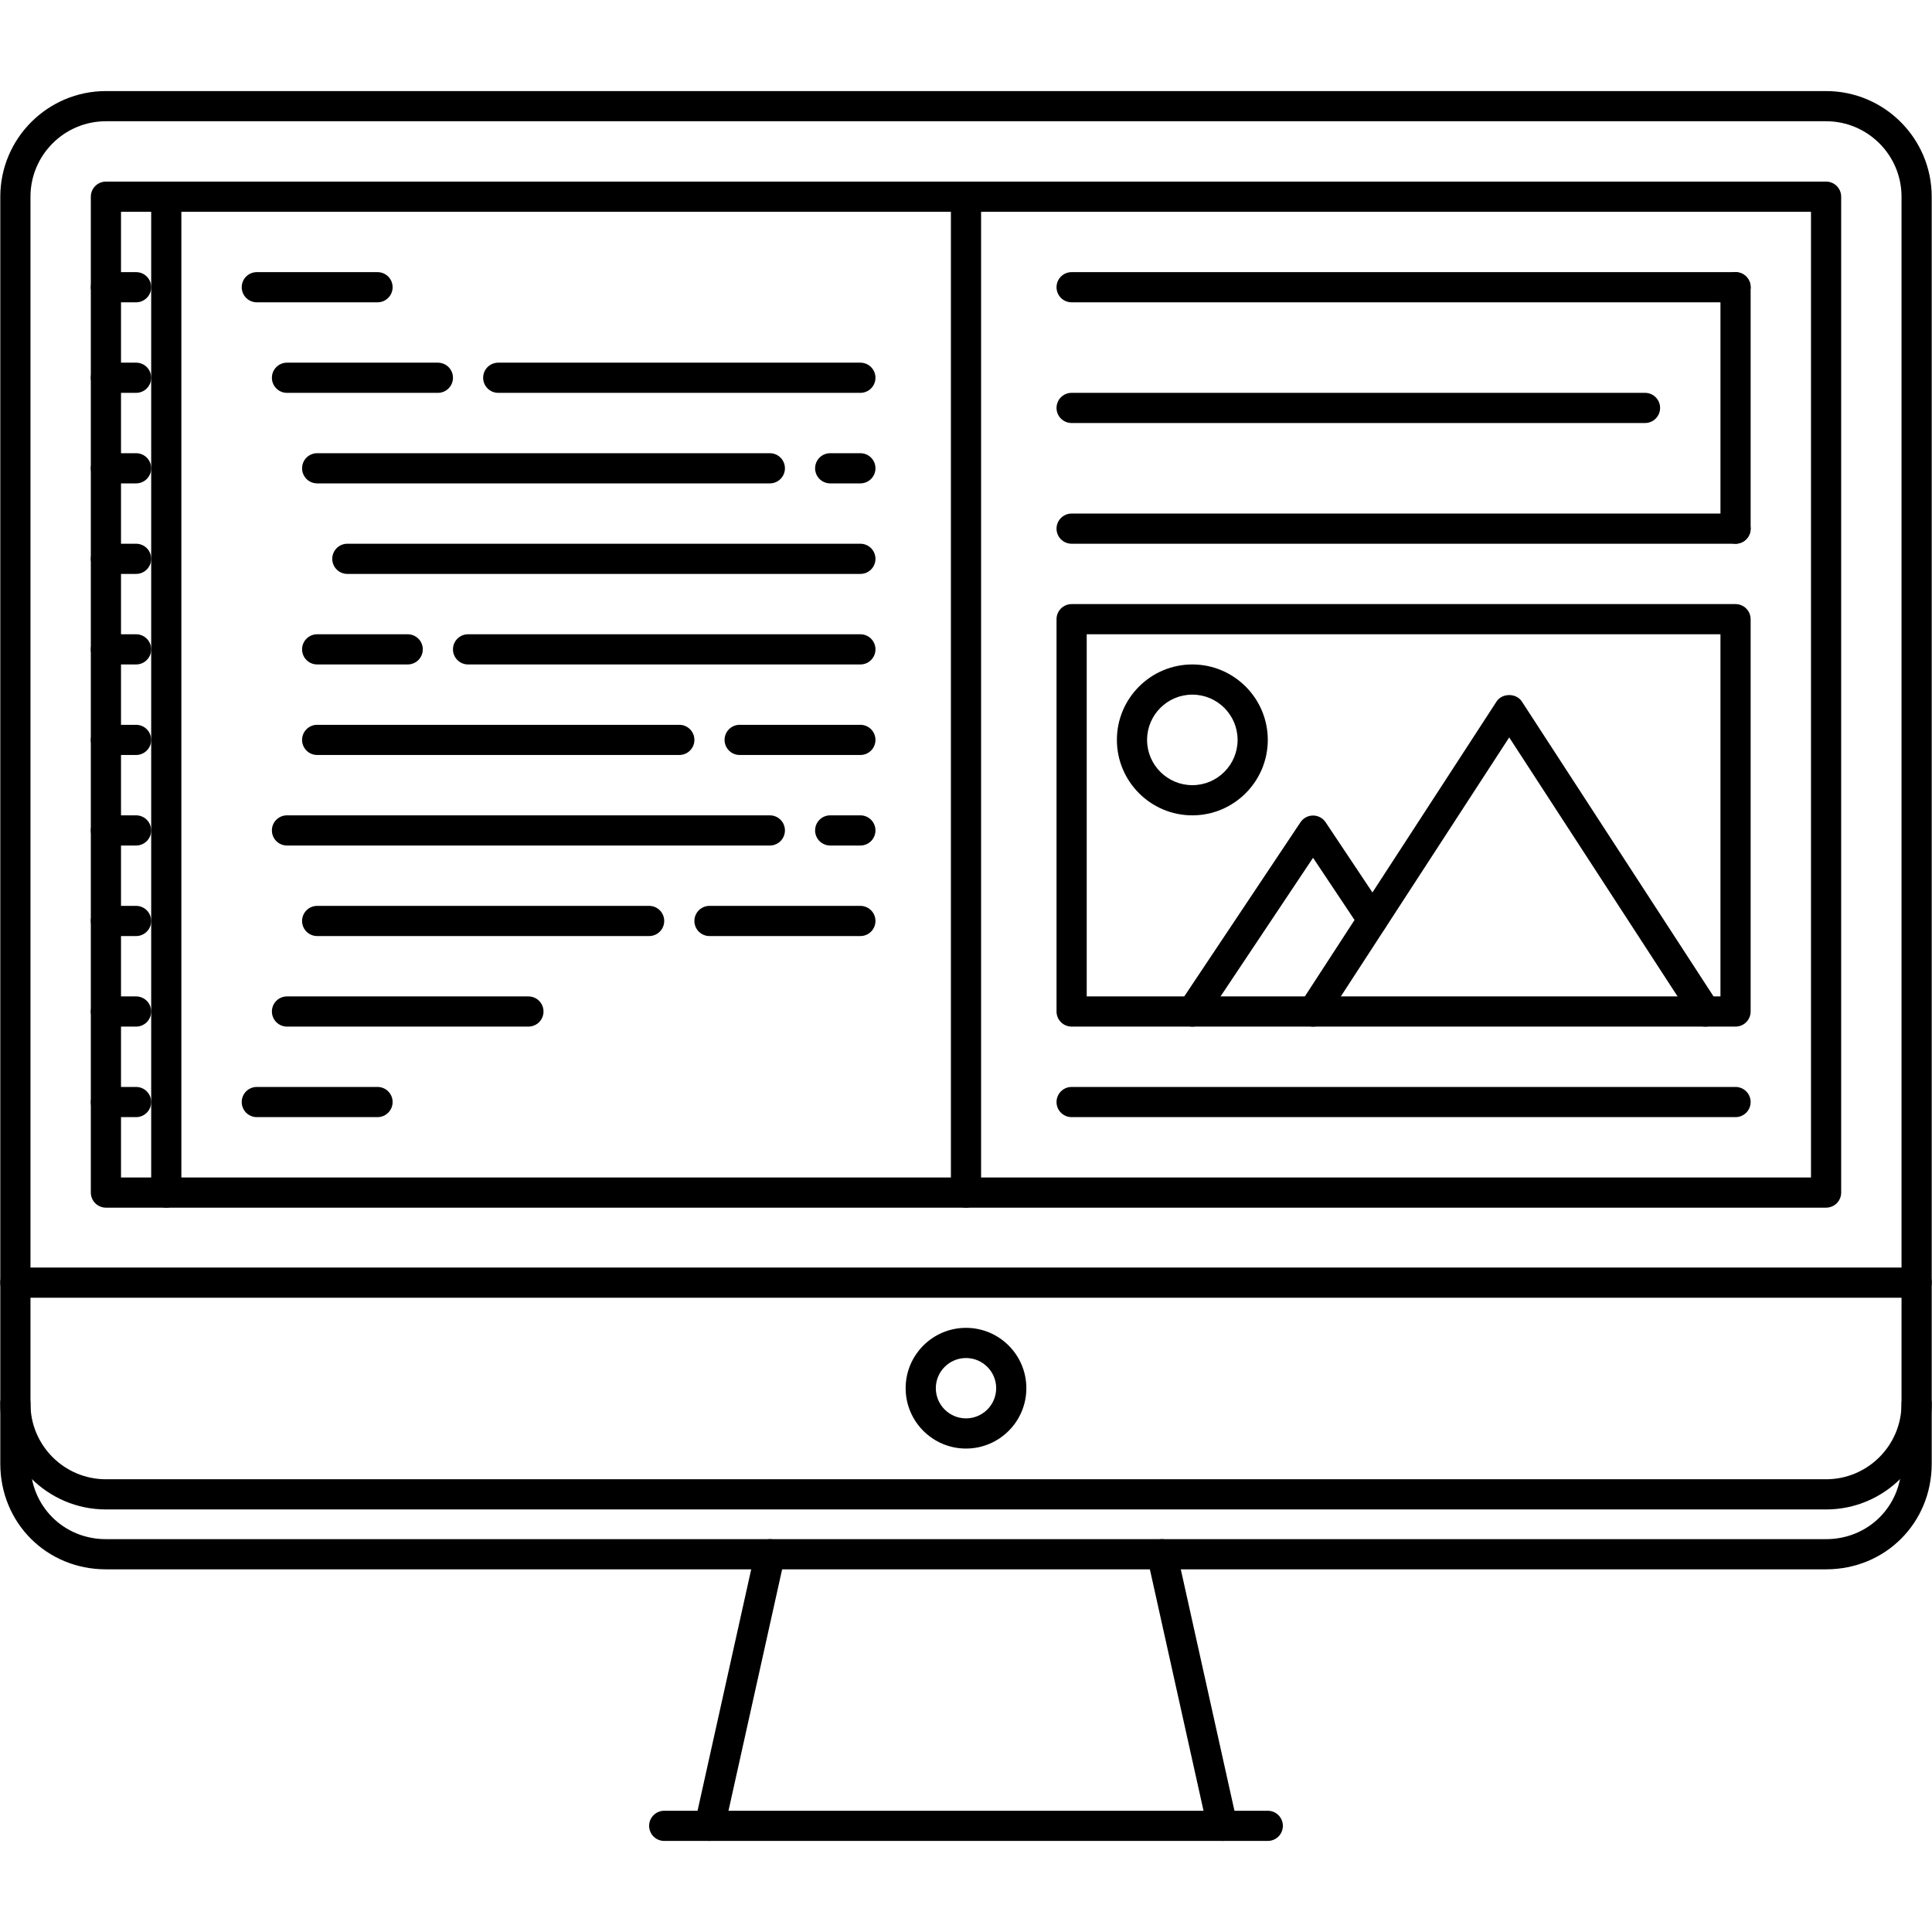
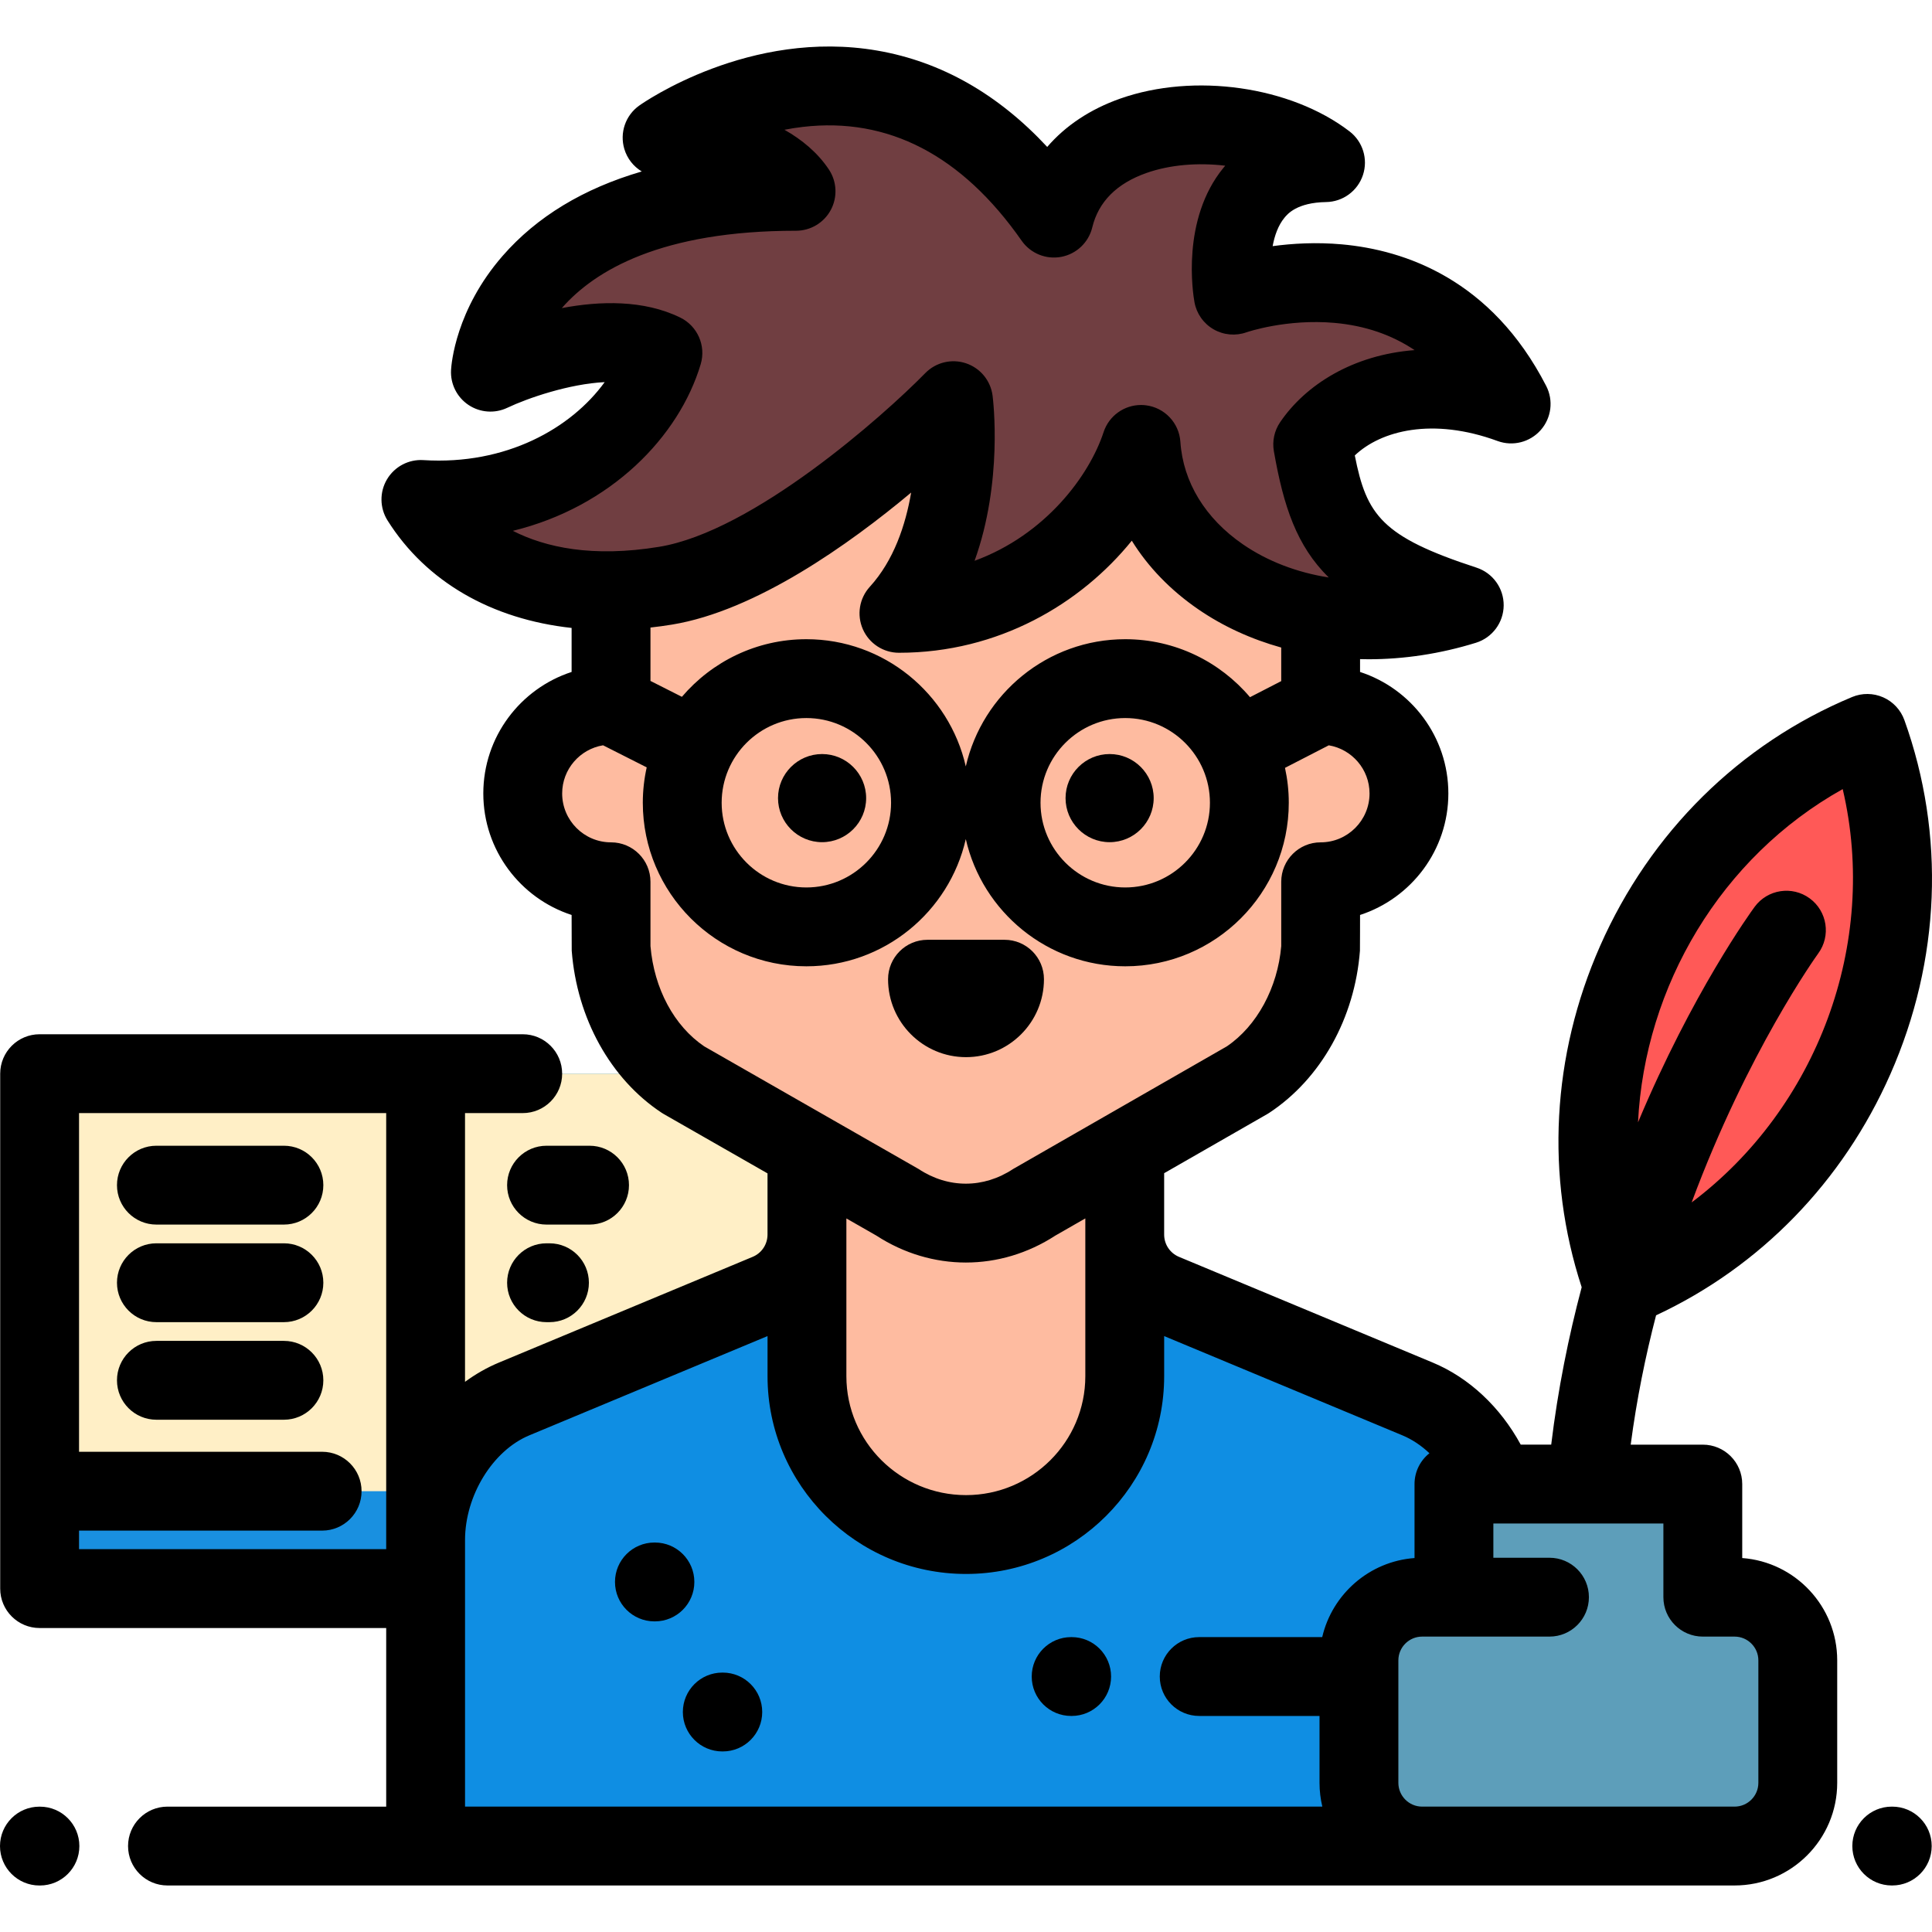
- <svg xmlns="http://www.w3.org/2000/svg" width="800px" height="800px" viewBox="0 0 1024 1024" fill="#000000" class="icon" version="1.1">
-   <path d="M1015.848 687.82H8.156a7.992 7.992 0 0 1-7.998-7.996 7.994 7.994 0 0 1 7.998-7.998h1007.692a7.992 7.992 0 0 1 7.996 7.998 7.992 7.992 0 0 1-7.996 7.996zM512 767.766c-17.636 0-31.99-14.34-31.99-31.99s14.354-31.99 31.99-31.99 31.992 14.34 31.992 31.99-14.356 31.99-31.992 31.99z m0-47.984c-8.826 0-15.996 7.184-15.996 15.994s7.17 15.994 15.996 15.994c8.824 0 15.996-7.184 15.996-15.994s-7.172-15.994-15.996-15.994zM376.136 975.732a8.01 8.01 0 0 1-7.81-9.73l31.99-143.956c0.954-4.296 5.202-6.984 9.544-6.078a8.014 8.014 0 0 1 6.078 9.544l-31.99 143.956a8.004 8.004 0 0 1-7.812 6.264zM647.864 975.732a8 8 0 0 1-7.808-6.264l-31.988-143.956a8.01 8.01 0 0 1 6.074-9.544c4.376-0.906 8.59 1.782 9.542 6.078l31.992 143.956a8.008 8.008 0 0 1-7.812 9.73z" fill="" />
-   <path d="M671.954 975.732H352.05a7.992 7.992 0 0 1-7.998-7.998 7.992 7.992 0 0 1 7.998-7.996h319.904a7.992 7.992 0 0 1 7.996 7.996 7.992 7.992 0 0 1-7.996 7.998zM967.86 640.086H56.14a7.994 7.994 0 0 1-7.998-7.998V104.25a7.994 7.994 0 0 1 7.998-7.998h911.72c4.422 0 8 3.578 8 7.998v527.838a7.994 7.994 0 0 1-8 7.998z m-903.722-15.996h895.726V112.248H64.138v511.842z" fill="" />
-   <path d="M967.86 800.038H56.14c-30.866 0-55.982-25.118-55.982-55.982V104.25c0-30.866 25.118-55.982 55.982-55.982h911.72c30.868 0 55.984 25.118 55.984 55.982v639.804c0 30.866-25.118 55.984-55.984 55.984zM56.14 64.262c-22.056 0-39.988 17.94-39.988 39.988v639.804c0 22.054 17.932 39.986 39.988 39.986h911.72c22.058 0 39.988-17.932 39.988-39.986V104.25c0-22.048-17.93-39.988-39.988-39.988H56.14z" fill="" />
-   <path d="M967.86 831.778H56.14c-31.396 0-55.982-24.586-55.982-55.982v-31.99a7.994 7.994 0 0 1 7.998-7.998 7.994 7.994 0 0 1 7.998 7.998v31.99c0 22.43 17.558 39.986 39.988 39.986h911.72c22.434 0 39.988-17.556 39.988-39.986v-31.74a7.994 7.994 0 0 1 8-7.998 7.992 7.992 0 0 1 7.996 7.998v31.74c-0.002 31.396-24.588 55.982-55.986 55.982zM88.13 640.086a7.994 7.994 0 0 1-7.998-7.998V104.25a7.994 7.994 0 0 1 7.998-7.998 7.994 7.994 0 0 1 7.998 7.998v527.838a7.994 7.994 0 0 1-7.998 7.998z" fill="" />
-   <path d="M72.136 160.232H56.14c-4.42 0-7.998-3.576-7.998-7.998s3.578-7.998 7.998-7.998h15.996c4.42 0 7.998 3.576 7.998 7.998s-3.578 7.998-7.998 7.998zM72.136 208.218H56.14c-4.42 0-7.998-3.578-7.998-7.998s3.578-7.998 7.998-7.998h15.996c4.42 0 7.998 3.578 7.998 7.998s-3.578 7.998-7.998 7.998zM72.136 256.204H56.14c-4.42 0-7.998-3.576-7.998-7.998s3.578-7.998 7.998-7.998h15.996c4.42 0 7.998 3.576 7.998 7.998s-3.578 7.998-7.998 7.998zM72.136 304.19H56.14c-4.42 0-7.998-3.578-7.998-7.998s3.578-7.998 7.998-7.998h15.996c4.42 0 7.998 3.578 7.998 7.998s-3.578 7.998-7.998 7.998zM72.136 352.174H56.14c-4.42 0-7.998-3.576-7.998-7.998s3.578-7.998 7.998-7.998h15.996c4.42 0 7.998 3.576 7.998 7.998s-3.578 7.998-7.998 7.998zM72.136 400.16H56.14a7.994 7.994 0 0 1-7.998-7.998 7.994 7.994 0 0 1 7.998-7.998h15.996a7.994 7.994 0 0 1 7.998 7.998 7.996 7.996 0 0 1-7.998 7.998zM72.136 448.144H56.14a7.994 7.994 0 0 1-7.998-7.998 7.994 7.994 0 0 1 7.998-7.998h15.996a7.994 7.994 0 0 1 7.998 7.998 7.994 7.994 0 0 1-7.998 7.998zM72.136 496.13H56.14a7.994 7.994 0 0 1-7.998-7.998 7.994 7.994 0 0 1 7.998-7.998h15.996a7.994 7.994 0 0 1 7.998 7.998 7.996 7.996 0 0 1-7.998 7.998zM72.136 544.116H56.14a7.994 7.994 0 0 1-7.998-7.998 7.992 7.992 0 0 1 7.998-7.996h15.996a7.992 7.992 0 0 1 7.998 7.996 7.994 7.994 0 0 1-7.998 7.998zM72.136 592.102H56.14c-4.42 0-7.998-3.578-7.998-7.998s3.578-7.998 7.998-7.998h15.996c4.42 0 7.998 3.578 7.998 7.998s-3.578 7.998-7.998 7.998zM200.096 160.232h-63.98c-4.42 0-7.998-3.576-7.998-7.998s3.576-7.998 7.998-7.998h63.98c4.42 0 7.998 3.576 7.998 7.998s-3.578 7.998-7.998 7.998zM456.016 208.218h-191.94c-4.42 0-7.998-3.578-7.998-7.998s3.576-7.998 7.998-7.998h191.94c4.422 0 7.998 3.578 7.998 7.998s-3.576 7.998-7.998 7.998zM232.086 208.218H152.11c-4.42 0-7.998-3.578-7.998-7.998s3.578-7.998 7.998-7.998h79.976c4.42 0 7.998 3.578 7.998 7.998s-3.578 7.998-7.998 7.998zM456.016 256.204h-15.994c-4.42 0-7.998-3.576-7.998-7.998s3.578-7.998 7.998-7.998h15.994c4.422 0 7.998 3.576 7.998 7.998s-3.576 7.998-7.998 7.998zM408.032 256.204H168.106c-4.42 0-7.998-3.576-7.998-7.998s3.576-7.998 7.998-7.998h239.926c4.42 0 7.998 3.576 7.998 7.998s-3.578 7.998-7.998 7.998zM216.09 352.174H168.106c-4.42 0-7.998-3.576-7.998-7.998s3.576-7.998 7.998-7.998h47.986c4.42 0 7.998 3.576 7.998 7.998s-3.58 7.998-8 7.998zM456.016 352.174H248.082c-4.42 0-7.998-3.576-7.998-7.998s3.578-7.998 7.998-7.998h207.936c4.422 0 7.998 3.576 7.998 7.998s-3.578 7.998-8 7.998zM456.016 304.19H184.1c-4.42 0-7.998-3.578-7.998-7.998s3.578-7.998 7.998-7.998h271.916c4.422 0 7.998 3.578 7.998 7.998s-3.576 7.998-7.998 7.998zM456.016 400.16h-63.98a7.994 7.994 0 0 1-7.998-7.998 7.994 7.994 0 0 1 7.998-7.998h63.98a7.994 7.994 0 0 1 7.998 7.998 7.994 7.994 0 0 1-7.998 7.998zM408.032 448.144H152.11a7.994 7.994 0 0 1-7.998-7.998 7.994 7.994 0 0 1 7.998-7.998h255.922a7.994 7.994 0 0 1 7.998 7.998 7.994 7.994 0 0 1-7.998 7.998zM280.072 544.116h-127.96a7.994 7.994 0 0 1-7.998-7.998 7.992 7.992 0 0 1 7.998-7.996h127.96a7.992 7.992 0 0 1 7.998 7.996 7.994 7.994 0 0 1-7.998 7.998zM456.016 496.13h-79.974a7.994 7.994 0 0 1-7.998-7.998 7.994 7.994 0 0 1 7.998-7.998h79.974a7.994 7.994 0 0 1 7.998 7.998 7.994 7.994 0 0 1-7.998 7.998zM344.052 496.13H168.106a7.994 7.994 0 0 1-7.998-7.998 7.994 7.994 0 0 1 7.998-7.998h175.946a7.994 7.994 0 0 1 7.998 7.998 7.994 7.994 0 0 1-7.998 7.998zM200.096 592.102h-63.98c-4.42 0-7.998-3.578-7.998-7.998s3.576-7.998 7.998-7.998h63.98c4.42 0 7.998 3.578 7.998 7.998s-3.578 7.998-7.998 7.998zM456.016 448.144h-15.994a7.994 7.994 0 0 1-7.998-7.998 7.994 7.994 0 0 1 7.998-7.998h15.994a7.994 7.994 0 0 1 7.998 7.998 7.992 7.992 0 0 1-7.998 7.998zM360.046 400.16h-191.94a7.994 7.994 0 0 1-7.998-7.998 7.994 7.994 0 0 1 7.998-7.998h191.942a7.994 7.994 0 0 1 7.998 7.998 7.996 7.996 0 0 1-8 7.998z" fill="" />
-   <path d="M512 640.086a7.994 7.994 0 0 1-7.998-7.998V104.25A7.994 7.994 0 0 1 512 96.252a7.992 7.992 0 0 1 7.996 7.998v527.838a7.992 7.992 0 0 1-7.996 7.998z" fill="" />
-   <path d="M903.878 544.116a7.984 7.984 0 0 1-6.7-3.638l-97.27-149.634-97.266 149.634c-2.39 3.732-7.372 4.748-11.058 2.358a8.012 8.012 0 0 1-2.344-11.074l103.968-159.952c2.938-4.544 10.464-4.544 13.402 0l103.968 159.952a8.012 8.012 0 0 1-2.344 11.074c-1.34 0.872-2.856 1.28-4.356 1.28z" fill="" />
-   <path d="M631.964 544.116a7.998 7.998 0 0 1-6.656-12.434l63.98-95.876a8 8 0 0 1 13.308 0l31.524 47.25a8 8 0 0 1-2.218 11.09c-3.672 2.42-8.636 1.468-11.09-2.218l-24.868-37.278-57.328 85.904a7.99 7.99 0 0 1-6.652 3.562zM631.964 432.15c-22.058 0-39.988-17.94-39.988-39.988s17.93-39.988 39.988-39.988c22.054 0 39.988 17.94 39.988 39.988 0.002 22.048-17.932 39.988-39.988 39.988z m0-63.98c-13.23 0-23.992 10.762-23.992 23.992s10.762 23.992 23.992 23.992 23.992-10.762 23.992-23.992-10.76-23.992-23.992-23.992z" fill="" />
-   <path d="M919.876 544.116H567.984c-4.422 0-8-3.576-8-7.998V328.182a7.994 7.994 0 0 1 8-7.998h351.89a7.992 7.992 0 0 1 7.996 7.998v207.936a7.988 7.988 0 0 1-7.994 7.998z m-343.896-15.994h335.898V336.18H575.98v191.942z" fill="" />
-   <path d="M919.876 160.232H567.984c-4.422 0-8-3.576-8-7.998s3.578-7.998 8-7.998h351.89c4.422 0 7.996 3.576 7.996 7.998s-3.574 7.998-7.994 7.998z" fill="" />
-   <path d="M919.876 288.194a7.99 7.99 0 0 1-7.996-7.998v-127.96c0-4.42 3.574-7.998 7.996-7.998s7.996 3.576 7.996 7.998v127.96a7.992 7.992 0 0 1-7.996 7.998z" fill="" />
-   <path d="M919.876 288.194H567.984c-4.422 0-8-3.576-8-7.998s3.578-7.998 8-7.998h351.89c4.422 0 7.996 3.576 7.996 7.998s-3.574 7.998-7.994 7.998z" fill="" />
-   <path d="M871.89 224.212H567.984c-4.422 0-8-3.576-8-7.998s3.578-7.998 8-7.998h303.906c4.418 0 7.996 3.576 7.996 7.998s-3.578 7.998-7.996 7.998z" fill="" />
-   <path d="M919.876 592.102H567.984c-4.422 0-8-3.578-8-7.998s3.578-7.998 8-7.998h351.89c4.422 0 7.996 3.578 7.996 7.998s-3.574 7.998-7.994 7.998z" fill="" />
+ <svg xmlns="http://www.w3.org/2000/svg" version="1.1" id="Layer_1" viewBox="0 0 511.999 511.999" xml:space="preserve">
+   <rect x="10.5" y="284.533" style="fill:#1990E0;" width="203.023" height="136.463" />
+   <rect x="10.5" y="284.533" style="fill:#FFEFC6;" width="203.023" height="110.648" />
+   <path style="fill:#0F8EE3;" d="M213.851,306.824v20.351c0,6.799-4.088,12.932-10.365,15.548l-67.237,28.014  c-14.205,5.919-23.457,22.006-23.457,37.395v81.087h286.335v-81.087c0-15.388-9.253-31.477-23.457-37.395l-67.237-28.014  c-6.277-2.615-10.365-8.749-10.365-15.548v-20.351H213.851z" />
+   <g>
+     <path style="fill:#FEBBA0;" d="M298.067,312.661v52.043c0,23.08-18.978,41.964-42.058,41.964l0,0   c-23.08,0-42.159-18.884-42.159-41.964v-52.043H298.067z" />
+     <path style="fill:#FEBBA0;" d="M349.985,186.876v-30.441c0-51.828-42.015-93.842-93.842-93.842   c-51.828,0-93.842,42.015-93.842,93.842h-0.368v30.441c-12.924,0-23.402,10.478-23.402,23.402   c0,12.924,10.478,23.402,23.402,23.402v17.471c1.126,14.734,8.311,27.852,19.191,35.036l56.571,32.341   c11.359,7.502,25.172,7.502,36.531,0l56.402-32.341c10.879-7.185,18.232-20.302,19.359-35.036V233.68   c12.924,0,23.402-10.478,23.402-23.402C373.387,197.353,362.909,186.876,349.985,186.876z" />
+   </g>
+   <path style="fill:#5D9EBA;" d="M459.681,423.267h-8.419v-29.975H385.31v29.975h-8.425c-9.251,0-16.75,7.499-16.75,16.75v32.452  c0,9.251,7.499,16.75,16.75,16.75h82.796c9.251,0,16.75-7.499,16.75-16.75v-32.452C476.431,430.767,468.932,423.267,459.681,423.267  z" />
+   <path style="fill:#FF5957;" d="M494.847,194.359c20.67,57.531-8.265,123.123-64.69,146.647  C409.487,283.475,438.42,217.885,494.847,194.359z" />
+   <path style="fill:#703E41;" d="M252.682,106.178c0,0-42.483,43.48-76.275,49.034s-55.095-7.316-64.859-22.849  c35.061,2.219,58.289-19.294,64.132-38.822c-17.236-8.433-45.713,5.094-45.713,5.094S132.63,50.7,210.966,50.7  c-8.865-13.314-35.507-14.202-35.507-14.202S234.93-5.665,279.312,57.801c7.101-29.292,51.624-30.283,71.969-14.697  c-30.694,0.495-24.452,35.113-24.452,35.113s49.679-17.753,73.645,28.848c-24.188-8.875-44.19-1.667-52.593,10.705  c3.988,22.761,8.655,32.308,40.166,42.591c-43.496,13.483-83.439-9.264-85.658-42.591c-6.798,20.737-30.068,44.772-64.16,44.772  C257.253,141.683,252.682,106.178,252.682,106.178z" />
+   <path d="M75.241,303.631H41.448c-5.769,0-10.447,4.677-10.447,10.447c0,5.77,4.678,10.447,10.447,10.447h33.793  c5.769,0,10.447-4.677,10.447-10.447C85.688,308.308,81.01,303.631,75.241,303.631z" />
+   <path d="M75.241,329.489H41.448c-5.769,0-10.447,4.677-10.447,10.447c0,5.77,4.678,10.447,10.447,10.447h33.793  c5.769,0,10.447-4.677,10.447-10.447C85.688,334.166,81.01,329.489,75.241,329.489z" />
+   <path d="M75.241,355.347H41.448c-5.769,0-10.447,4.677-10.447,10.447c0,5.77,4.678,10.447,10.447,10.447h33.793  c5.769,0,10.447-4.677,10.447-10.447C85.688,360.025,81.01,355.347,75.241,355.347z" />
+   <path d="M156.239,324.526h-11.402c-5.769,0-10.447-4.677-10.447-10.447c0-5.77,4.678-10.447,10.447-10.447h11.402  c5.769,0,10.447,4.677,10.447,10.447C166.686,319.848,162.008,324.526,156.239,324.526z" />
+   <path d="M145.617,350.384h-0.78c-5.769,0-10.447-4.677-10.447-10.447c0-5.77,4.678-10.447,10.447-10.447h0.78  c5.769,0,10.447,4.677,10.447,10.447C156.064,345.707,151.386,350.384,145.617,350.384z" />
+   <path d="M10.584,499.676h-0.137C4.678,499.676,0,494.999,0,489.229c0-5.77,4.678-10.447,10.447-10.447h0.137  c5.769,0,10.447,4.677,10.447,10.447C21.031,494.999,16.353,499.676,10.584,499.676z" />
+   <path d="M501.471,499.668h-0.137c-5.769,0-10.447-4.677-10.447-10.447c0-5.77,4.678-10.447,10.447-10.447h0.137  c5.769,0,10.447,4.677,10.447,10.447C511.918,494.99,507.24,499.668,501.471,499.668z" />
+   <path d="M256.003,280.156c-11.39,0-20.656-9.267-20.656-20.656c0-5.77,4.678-10.447,10.447-10.447h20.418  c5.769,0,10.447,4.677,10.447,10.447C276.659,270.89,267.393,280.156,256.003,280.156z" />
+   <path d="M284,454.744h-0.137c-5.769,0-10.447-4.677-10.447-10.447c0-5.77,4.678-10.447,10.447-10.447H284  c5.769,0,10.447,4.677,10.447,10.447C294.447,450.067,289.769,454.744,284,454.744z" />
+   <path d="M206.182,211.508c0,6.439,5.238,11.677,11.677,11.677s11.678-5.238,11.678-11.677c0-6.44-5.239-11.678-11.678-11.678  S206.182,205.068,206.182,211.508z" />
+   <path d="M282.383,211.508c0,6.439,5.239,11.677,11.678,11.677c6.439,0,11.677-5.238,11.677-11.677  c0-6.44-5.238-11.678-11.677-11.678C287.622,199.83,282.383,205.068,282.383,211.508z" />
+   <path d="M500.971,284.652c13.298-30.146,14.615-63.466,3.708-93.825c-0.967-2.693-2.997-4.872-5.615-6.026  c-2.619-1.155-5.597-1.186-8.237-0.085c-29.776,12.413-53.498,35.852-66.796,65.998c-12.802,29.021-14.494,60.984-4.871,90.415  c-3.458,13.022-6.294,26.988-8.075,41.715h-8.075c-5.408-9.95-13.679-17.731-23.325-21.75l-67.237-28.014  c-2.39-0.996-3.936-3.313-3.936-5.904v-14.516v-1.753l27.309-15.658c0.19-0.109,0.377-0.225,0.56-0.346  c13.673-9.031,22.652-25.089,24.017-42.958c0.021-0.264,0.03-9.469,0.03-9.469c13.567-4.413,23.401-17.18,23.401-32.2  c0-15.02-9.834-27.787-23.401-32.2v-3.404c0.746,0.019,1.492,0.039,2.242,0.039c9.381,0,19.01-1.44,28.466-4.371  c4.345-1.348,7.32-5.352,7.354-9.902c0.033-4.55-2.881-8.598-7.206-10.01c-25.136-8.202-29.14-13.933-32.248-29.733  c6.921-6.577,20.602-10.146,37.835-3.824c4.04,1.482,8.577,0.335,11.427-2.891c2.851-3.225,3.431-7.868,1.462-11.696  c-14.553-28.298-37.487-36.027-54.164-37.527c-6.815-0.612-13.127-0.232-18.333,0.474c0.507-2.762,1.454-5.491,3.125-7.524  c0.821-0.999,3.318-4.036,11.056-4.16c4.446-0.071,8.359-2.949,9.753-7.171s-0.038-8.864-3.568-11.568  c-15.605-11.955-41.173-15.597-60.791-8.666c-7.941,2.806-14.478,7.175-19.316,12.794c-13.048-14.029-28.115-22.592-44.951-25.515  c-33.858-5.877-61.98,13.714-63.159,14.552c-3.652,2.589-5.238,7.217-3.96,11.507c0.761,2.55,2.44,4.645,4.618,5.959  c-15.479,4.523-27.809,11.991-36.855,22.356c-12.458,14.276-13.594,28.663-13.683,30.256c-0.205,3.681,1.545,7.197,4.606,9.252  c3.061,2.054,6.978,2.346,10.306,0.764c5.434-2.58,16.395-6.337,25.799-6.8c-8.875,12.237-26.121,22.043-48.039,20.666  c-3.904-0.256-7.636,1.716-9.641,5.087c-2.004,3.37-1.952,7.58,0.135,10.9c10.23,16.275,27.615,26.182,48.784,28.49v11.665  c-13.567,4.413-23.401,17.18-23.401,32.2c0,15.02,9.834,27.787,23.401,32.2c0,0,0.01,9.205,0.03,9.469  c1.372,17.942,10.287,34.001,23.849,42.958c0.187,0.123,0.377,0.24,0.573,0.352l27.465,15.701v16.219  c0,2.59-1.545,4.907-3.936,5.904l-67.237,28.016c-3.186,1.328-6.195,3.054-8.991,5.104v-71.217h15.293  c5.769,0,10.447-4.677,10.447-10.447c0-5.77-4.678-10.447-10.447-10.447H10.499c-5.769,0-10.447,4.677-10.447,10.447v136.461  c0,5.77,4.678,10.447,10.447,10.447h91.847v47.333H44.383c-5.77,0-10.447,4.678-10.447,10.447s4.678,10.447,10.447,10.447h415.299  c14.996,0,27.197-12.2,27.197-27.198v-32.452c0-14.315-11.116-26.082-25.17-27.122v-19.603c0-5.77-4.678-10.447-10.447-10.447  h-19.109c1.573-11.987,3.91-23.457,6.724-34.278C466.444,335.715,488.382,313.193,500.971,284.652z M135.91,140.677  c25.994-6.346,44.034-24.948,49.777-44.141c1.465-4.897-0.826-10.134-5.418-12.379c-9.701-4.746-21.32-4.416-31.384-2.51  c8.737-9.997,26.406-20.498,62.078-20.498c3.852,0,7.391-2.12,9.209-5.515c1.818-3.395,1.621-7.516-0.514-10.722  c-2.991-4.493-7.167-7.916-11.77-10.525c1.581-0.306,3.206-0.564,4.871-0.757c22.632-2.637,42.15,7.511,57.988,30.161  c2.354,3.365,6.462,5.04,10.496,4.279c4.035-0.761,7.25-3.814,8.219-7.805c1.644-6.787,6.469-11.637,14.339-14.417  c6.275-2.217,13.729-2.796,20.896-1.935c-0.153,0.178-0.302,0.354-0.446,0.53c-11.263,13.7-8.103,33.427-7.705,35.631  c0.544,3.021,2.39,5.65,5.048,7.188s5.856,1.827,8.749,0.796c0.103-0.038,10.607-3.635,23.383-2.484  c7.998,0.72,15.063,3.132,21.153,7.21c-16.31,1.243-28.874,9.156-35.642,19.121c-1.525,2.246-2.117,4.998-1.648,7.674  c2.56,14.614,6.026,25.086,14.54,33.461c-8.395-1.326-16.176-4.274-22.734-8.779c-9.982-6.857-15.871-16.509-16.582-27.18  c-0.331-4.992-4.157-9.046-9.119-9.671c-0.44-0.055-0.876-0.083-1.311-0.083c-4.462,0-8.5,2.86-9.92,7.193  c-3.762,11.473-15.358,27.198-34.19,34.096c7.55-20.944,4.927-42.552,4.769-43.769c-0.511-3.971-3.248-7.298-7.045-8.571  c-3.794-1.271-7.987-0.261-10.786,2.6c-11.172,11.416-45.616,41.94-70.5,46.03C157.005,147.815,144.527,145.064,135.91,140.677z   M298.197,169.396c-20.59,0-37.86,14.436-42.252,33.715c-4.391-19.278-21.661-33.715-42.251-33.715  c-13.197,0-25.027,5.936-32.983,15.269l-8.33-4.212v-14.148c1.89-0.21,3.797-0.467,5.721-0.784  c22.23-3.654,46.917-21.243,63.361-34.986c-1.476,8.619-4.598,18-10.952,24.967c-2.788,3.058-3.509,7.473-1.839,11.258  c1.672,3.786,5.42,6.229,9.557,6.229c26.399,0,48.185-12.988,61.709-29.697c4.301,6.945,10.238,13.112,17.626,18.187  c6.595,4.53,14.031,7.911,21.973,10.126v8.898l-8.274,4.259C323.307,175.372,311.44,169.396,298.197,169.396z M320.644,212.737  c0,12.378-10.07,22.448-22.447,22.448s-22.448-10.07-22.448-22.448s10.071-22.447,22.448-22.447S320.644,200.36,320.644,212.737z   M236.141,212.737c0,12.378-10.07,22.448-22.447,22.448s-22.448-10.07-22.448-22.448s10.071-22.447,22.448-22.447  S236.141,200.36,236.141,212.737z M186.625,277.296c-7.984-5.405-13.283-15.291-14.244-26.568v-17.051  c0-5.77-4.678-10.447-10.447-10.447c-7.143,0-12.954-5.812-12.954-12.954c0-6.42,4.699-11.749,10.836-12.766l11.568,5.851  c-0.67,3.021-1.033,6.156-1.033,9.375c0,23.899,19.443,43.343,43.343,43.343c20.59,0,37.86-14.436,42.251-33.715  c4.392,19.279,21.663,33.715,42.252,33.715c23.899,0,43.342-19.443,43.342-43.343c0-3.174-0.352-6.265-1.003-9.247l11.604-5.973  c6.119,1.031,10.8,6.352,10.8,12.759c0,7.143-5.812,12.954-12.954,12.954c-5.769,0-10.447,4.677-10.447,10.447v17.049  c-0.949,11.047-6.442,21.173-14.417,26.573c0,0-56.47,32.387-56.653,32.508c-7.833,5.172-17.183,5.172-25.016,0  C243.266,309.685,186.625,277.296,186.625,277.296z M287.621,322.889v41.815c0,17.378-14.18,31.516-31.61,31.516  c-17.486,0-31.712-14.138-31.712-31.516v-41.803l7.939,4.538c7.333,4.763,15.528,7.144,23.724,7.144  c8.198,0,16.395-2.383,23.73-7.148L287.621,322.889z M20.946,405.628h64.425c5.769,0,10.447-4.677,10.447-10.447  c0-5.77-4.678-10.447-10.447-10.447H20.946v-18.939v-70.814h81.399v115.566H20.946V405.628z M317.798,454.744h31.888v17.726  c0,2.17,0.263,4.278,0.745,6.303H123.24v-57.78v-12.861c0-11.775,7.32-23.706,17.028-27.751l63.136-26.306v10.628  c0,28.899,23.599,52.411,52.606,52.411c28.952,0,52.505-23.512,52.505-52.411v-10.628l63.136,26.306  c2.577,1.074,4.994,2.692,7.162,4.738c-2.405,1.914-3.95,4.86-3.95,8.173v19.603c-11.973,0.884-21.809,9.556-24.464,20.954h-32.601  c-5.769,0-10.447,4.677-10.447,10.447C307.351,450.067,312.029,454.744,317.798,454.744z M440.814,403.739v19.528  c0,5.77,4.678,10.447,10.447,10.447h8.419c3.476,0,6.303,2.828,6.303,6.303v32.452c0,3.476-2.827,6.303-6.303,6.303h-60.555h-22.241  c-3.476,0-6.303-2.828-6.303-6.303v-32.452c0-3.476,2.827-6.303,6.303-6.303h8.425h25.32c5.769,0,10.447-4.677,10.447-10.447  c0-5.77-4.678-10.447-10.447-10.447h-14.873v-9.081H440.814z M488.337,209.118c9.62,41.002-6.854,84.591-40.03,109.533  c14.762-39.827,33.124-65.4,33.538-65.971c3.409-4.653,2.401-11.189-2.251-14.6c-4.652-3.411-11.191-2.405-14.603,2.249  c-1.102,1.503-16.526,22.837-30.9,57.102C435.87,261.385,456.056,227.151,488.337,209.118z" />
+   <path d="M173.562,429.679h-0.137c-5.769,0-10.447-4.677-10.447-10.447s4.678-10.447,10.447-10.447h0.137  c5.769,0,10.447,4.677,10.447,10.447S179.331,429.679,173.562,429.679z" />
+   <path d="M191.548,464.147h-0.137c-5.769,0-10.447-4.677-10.447-10.447c0-5.77,4.678-10.447,10.447-10.447h0.137  c5.769,0,10.447,4.677,10.447,10.447C201.996,459.469,197.317,464.147,191.548,464.147z" />
</svg>
